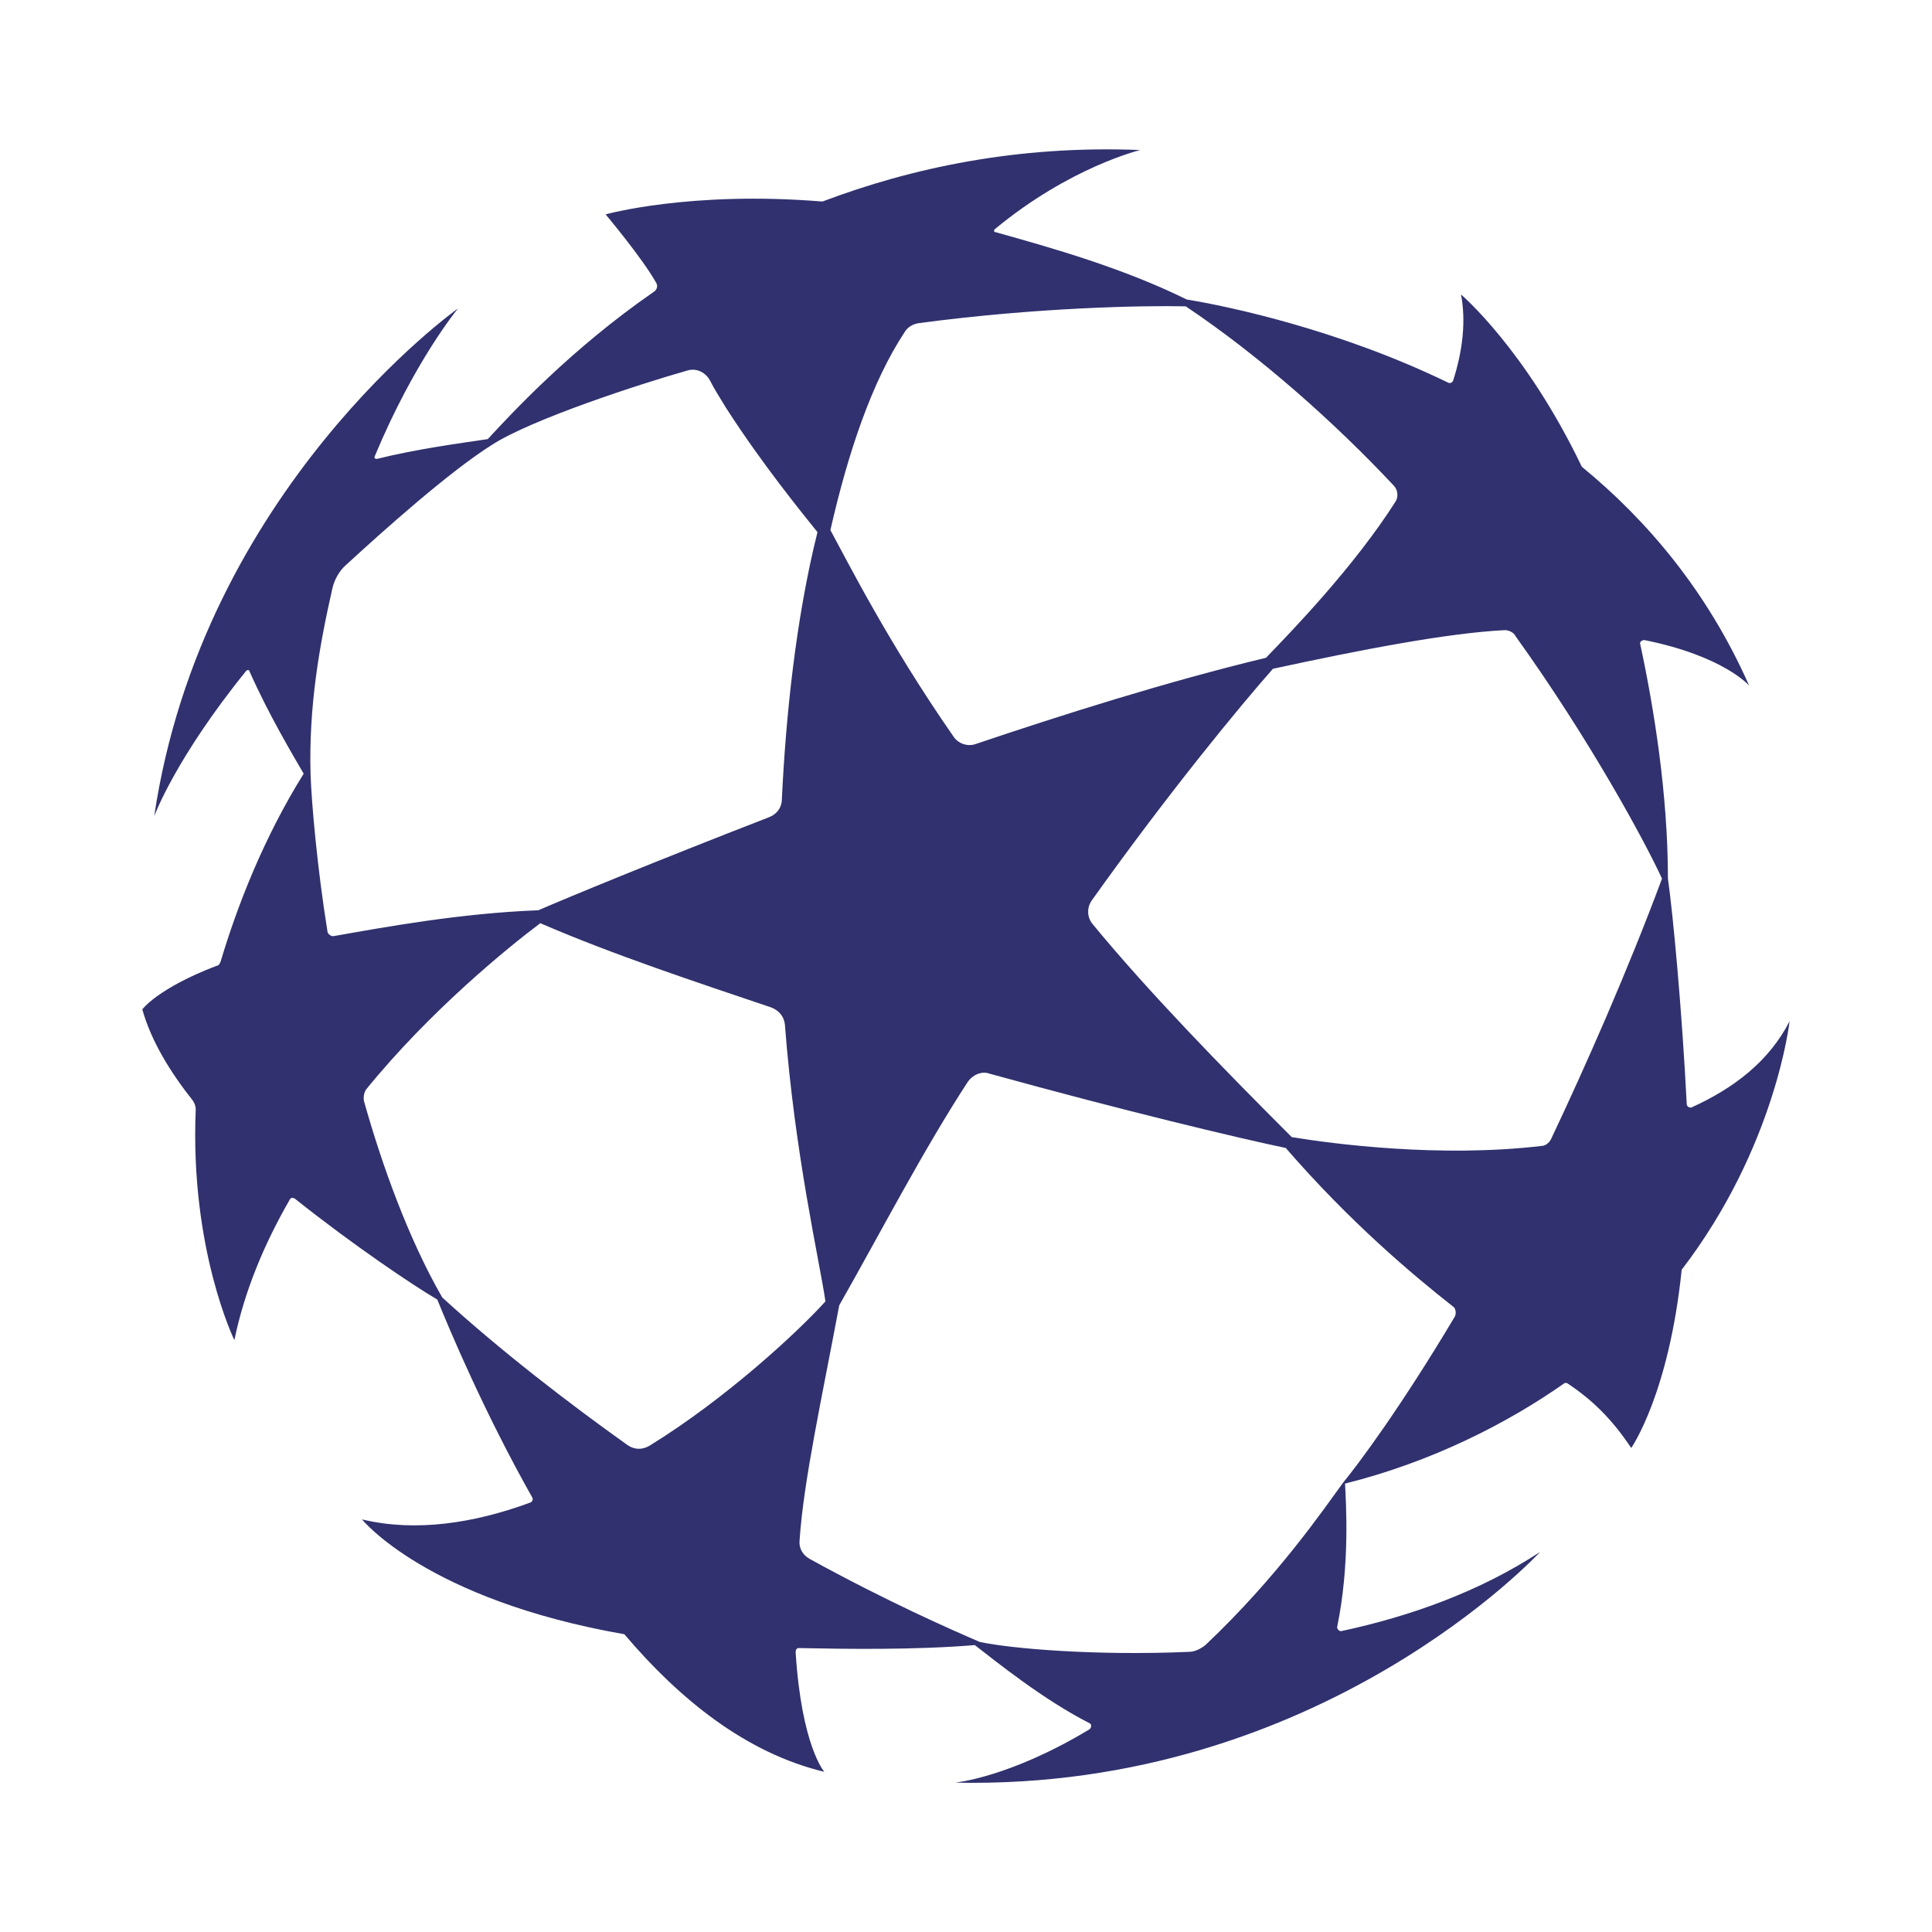
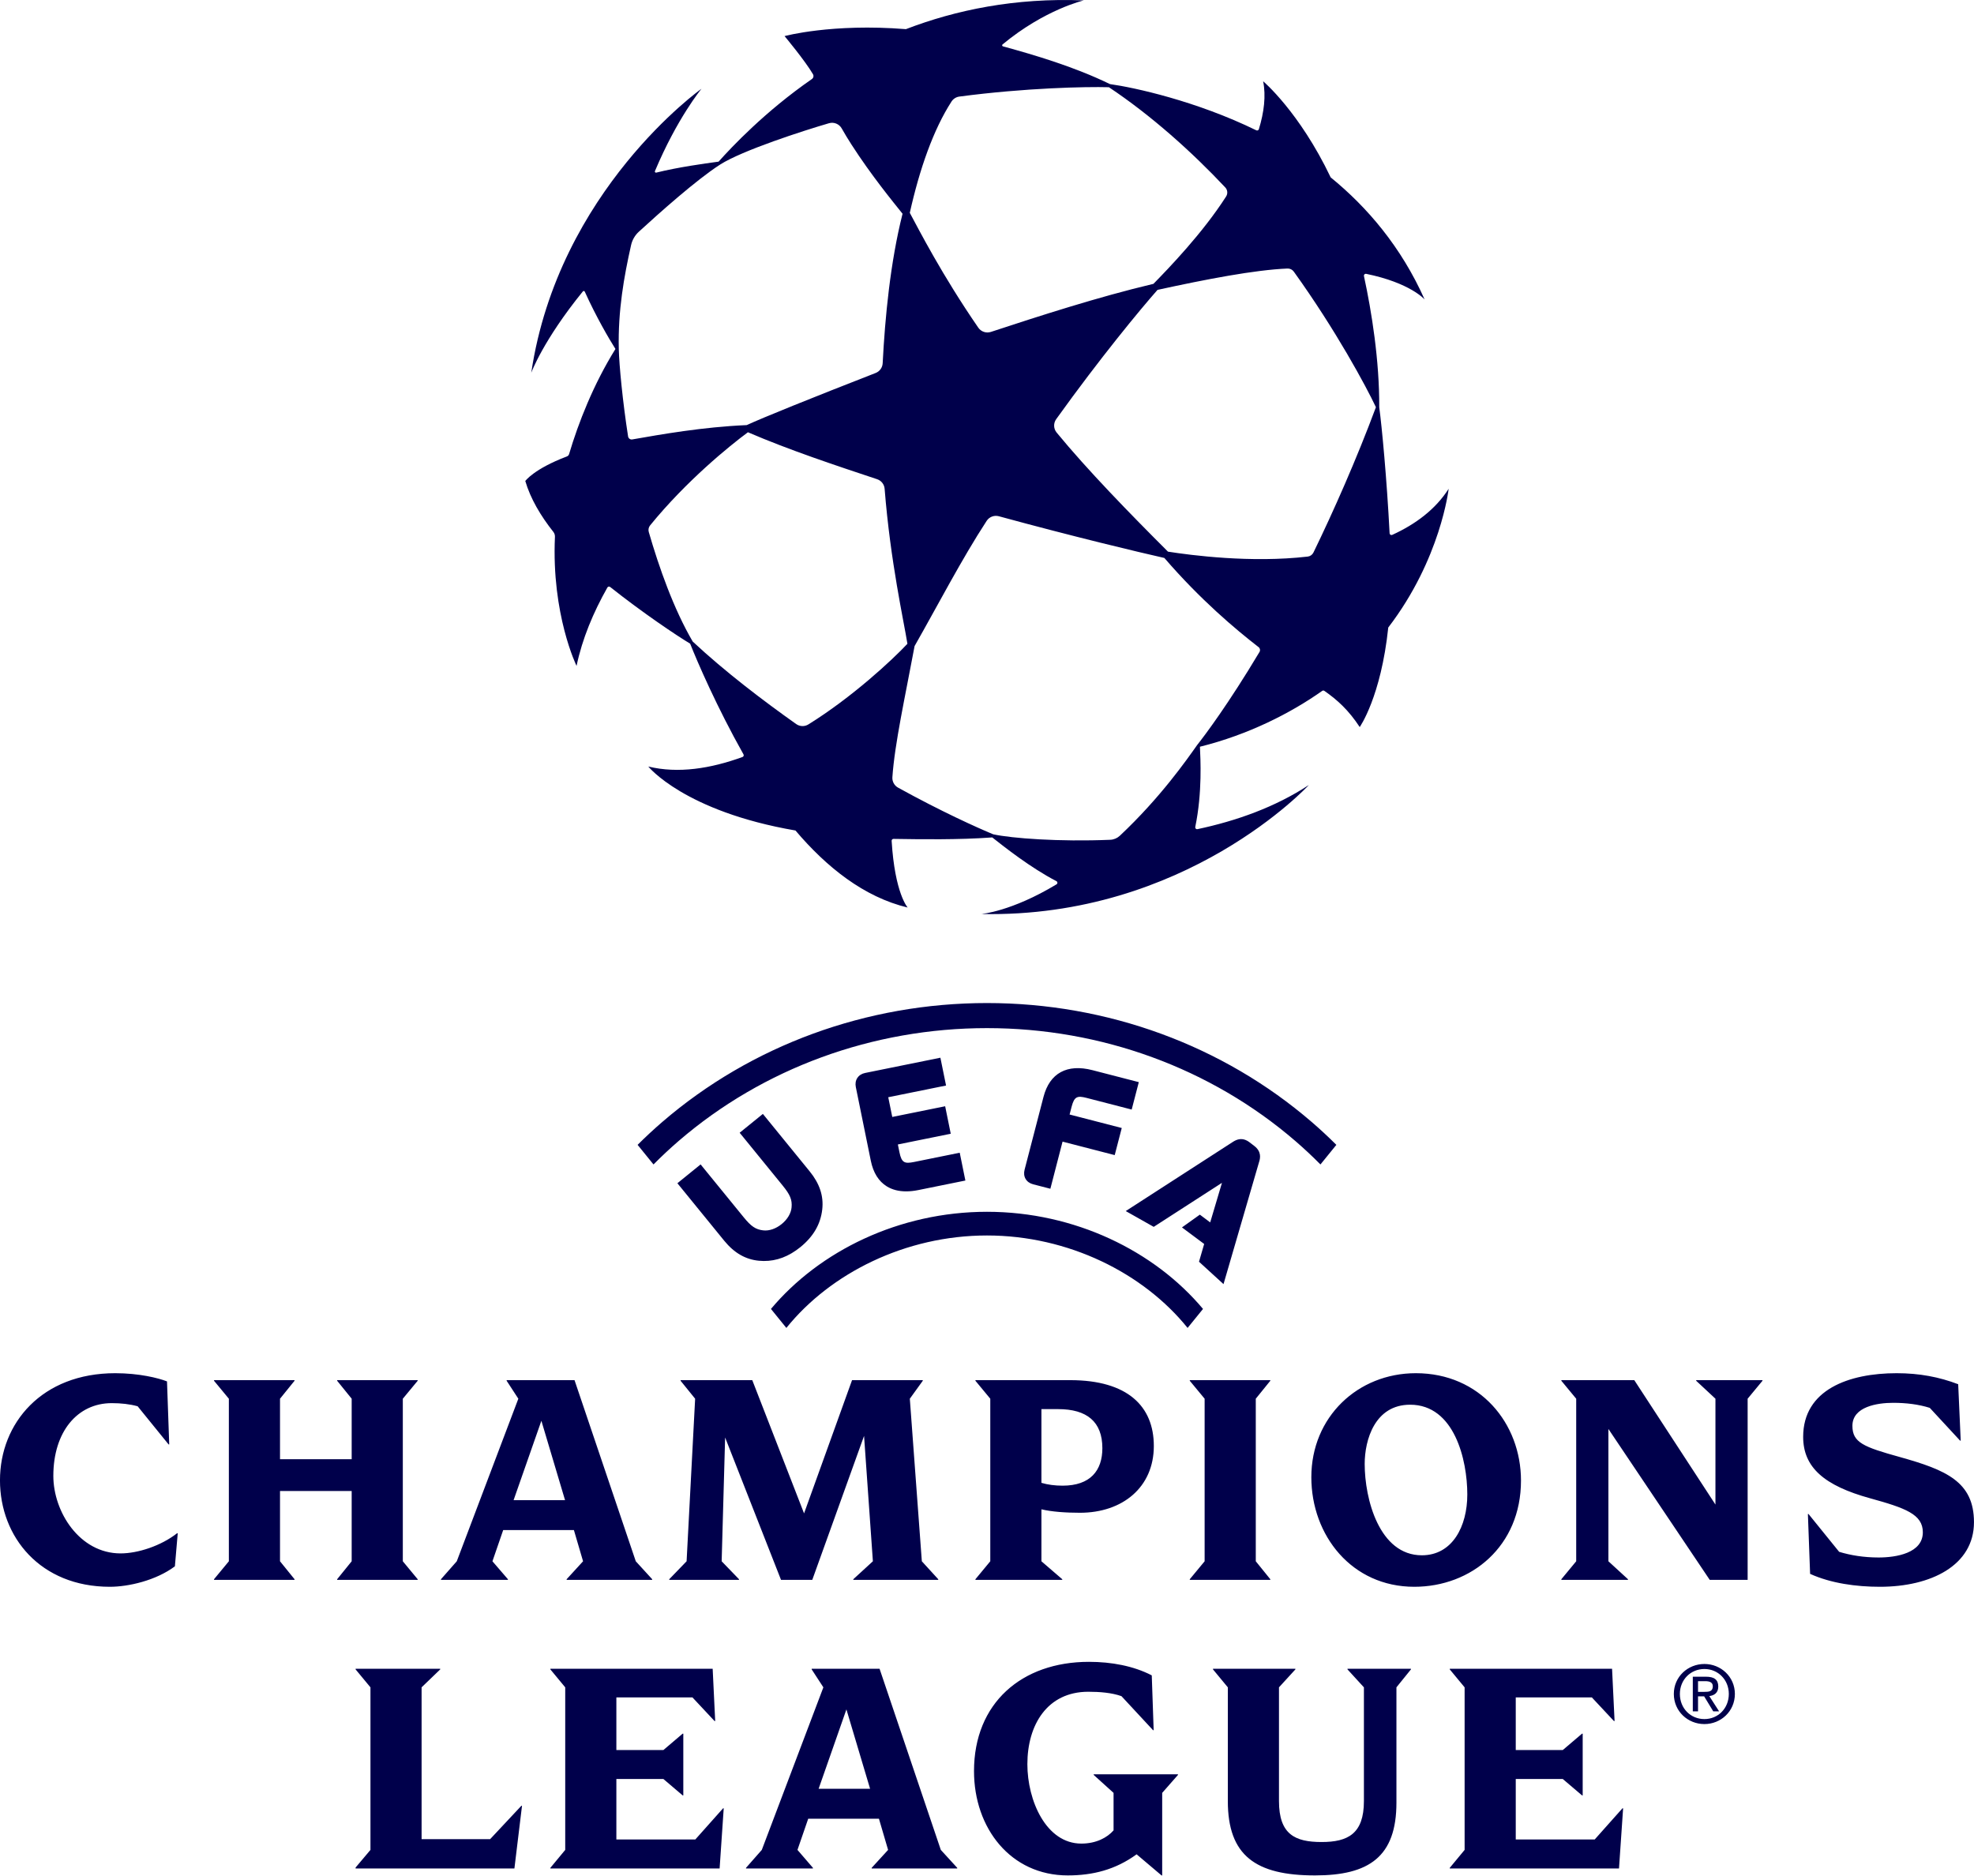
- <svg xmlns="http://www.w3.org/2000/svg" fill="none" viewBox="0 0 32 32">
-   <path fill="#30316E" d="M28.02 18.341c-.033.016-.082-.016-.082-.049-.082-1.607-.23-3.165-.312-3.739 0-1.394-.23-2.82-.459-3.886-.016-.033.033-.066.066-.066 1.312.262 1.738.754 1.738.754-.689-1.558-1.689-2.738-2.771-3.624-.935-1.951-2.001-2.853-2.001-2.853.082.426.033.918-.131 1.427-.016.033-.049.049-.082.033-1.787-.869-3.624-1.263-4.329-1.377-1.066-.525-2.23-.853-3.165-1.115-.033 0-.033-.033-.016-.049 1.246-1.033 2.41-1.312 2.41-1.312-2.033-.082-3.788.295-5.264.853-2.197-.18-3.591.213-3.591.213s.607.722.836 1.131c.033.049.016.115-.033.148-1.377.951-2.361 2.017-2.755 2.443-.443.066-1.181.164-1.837.328-.033 0-.049-.016-.033-.049.656-1.574 1.377-2.443 1.377-2.443S3.357 8.108 2.554 13.52c0 0 .344-.951 1.525-2.41.016-.016.049-.016.049 0 .328.738.722 1.394.902 1.705-.656 1.05-1.099 2.181-1.377 3.116-.016.033-.033.066-.066.066-.984.377-1.23.722-1.23.722.148.525.459 1.033.836 1.509.033.049.049.098.049.148-.098 2.312.64 3.821.64 3.821.164-.803.492-1.591.918-2.329.016-.033.049-.033.082-.016.967.771 1.968 1.443 2.361 1.673.213.525.787 1.886 1.574 3.28.016.033 0 .066-.033.082-.935.344-1.902.492-2.788.279 0 0 1.066 1.328 4.345 1.902.918 1.082 2.017 1.968 3.312 2.279 0 0-.377-.426-.475-1.984 0-.033.016-.066.049-.066.803.016 1.919.033 2.919-.049.361.279 1.131.902 1.902 1.295.033.016.033.066 0 .098-1.328.803-2.23.885-2.23.885 6.051.131 9.691-3.821 9.691-3.821-1.0.656-2.148 1.066-3.296 1.312-.033 0-.066-.033-.066-.066.213-1.033.148-2.033.131-2.378 1.443-.361 2.689-1 3.624-1.656.016-.016.049-.016.066 0 .394.262.722.574 1.05 1.066 0 0 .623-.885.836-2.952 1.558-2.033 1.787-4.116 1.787-4.116-.344.672-.935 1.115-1.623 1.427ZM14.983 5.501c.049-.082.131-.131.23-.148 1.951-.262 3.739-.295 4.427-.279 1.246.836 2.476 1.935 3.444 2.968.066.066.082.18.033.262-.689 1.082-1.705 2.132-2.148 2.591-1.64.394-3.394.951-4.805 1.427-.131.049-.295 0-.377-.131-1.082-1.558-1.755-2.902-2.033-3.411.295-1.295.689-2.46 1.23-3.28ZM5.423 15.422c-.164-1.017-.262-2.099-.279-2.591-.033-1.131.148-2.148.361-3.083.033-.148.115-.295.23-.394.607-.558 1.705-1.541 2.41-1.984.656-.426 2.476-1.017 3.23-1.23.148-.049.295.016.377.148.082.164.18.312.279.476.59.918 1.246 1.722 1.509 2.05-.361 1.443-.525 3.066-.59 4.427 0 .131-.082.246-.213.295-1.902.738-3.329 1.328-3.821 1.541-1.295.049-2.542.279-3.378.426-.049.016-.115-.033-.115-.082Zm5.329 8.527c-.115.066-.246.066-.361-.016-.967-.689-2.099-1.558-3.066-2.443-.558-.967-1-2.197-1.295-3.247-.016-.066 0-.147.033-.197 1.066-1.312 2.361-2.361 2.886-2.755 1.213.525 2.607.984 3.821 1.394.131.049.213.148.23.279.164 2.164.574 3.919.672 4.591-.443.492-1.64 1.607-2.919 2.394Zm13.348-2.148c-.918 1.541-1.623 2.476-1.853 2.755-.312.426-1.082 1.558-2.279 2.689-.082.066-.18.115-.279.115-1.509.066-2.919-.049-3.46-.164-.459-.197-1.541-.672-2.821-1.377-.115-.066-.18-.18-.164-.312.066-.984.377-2.394.656-3.886.689-1.213 1.394-2.575 2.132-3.706.082-.115.23-.18.361-.131 2.197.607 4.116 1.066 4.903 1.23 1.066 1.23 2.099 2.099 2.788 2.64.033.049.033.098.016.148Zm1.591-2.935c-.033.066-.098.115-.164.115-1.673.197-3.444-.033-4.132-.147-1.148-1.148-2.378-2.41-3.296-3.526-.098-.115-.098-.279-.016-.394 1.296-1.82 2.493-3.263 3.001-3.837 1.443-.312 2.87-.59 3.837-.64.066 0 .147.033.18.098 1.246 1.738 2.148 3.411 2.427 4.018-.574 1.541-1.263 3.099-1.837 4.313Z" />
+ <svg xmlns="http://www.w3.org/2000/svg" fill="none" viewBox="0.01 0 441 419">
+   <path fill="#00004b" d="M293.44 123.44c-.244.5-.727.845-1.281.909-12.628 1.465-26.046-.291-31.219-1.103-8.636-8.628-17.985-18.225-24.877-26.612a2.455 2.455 0 0 1-.091-2.992c9.829-13.703 18.83-24.576 22.635-28.881 10.872-2.37 21.713-4.467 29.034-4.767a1.65 1.65 0 0 1 1.403.682c9.437 13.126 16.187 25.703 18.353 30.299-4.333 11.642-9.546 23.403-13.957 32.466zm-12.048 22.208c-6.961 11.654-12.249 18.68-13.944 20.816-2.3 3.247-8.163 11.706-17.271 20.262a3.33 3.33 0 0 1-2.138.895c-11.406.475-22.011-.325-26.141-1.226-3.497-1.446-11.636-5.106-21.256-10.425a2.47 2.47 0 0 1-1.27-2.321c.502-7.457 2.868-18.079 4.961-29.312 5.175-9.087 10.54-19.455 16.103-27.971a2.47 2.47 0 0 1 2.718-1.03c16.657 4.547 31.111 8 36.979 9.32 8.035 9.317 15.821 15.868 21.059 19.929.326.253.41.709.2 1.063m-100.78 16.195a2.47 2.47 0 0 1-2.73-.079c-7.253-5.134-15.907-11.695-23.115-18.43-4.252-7.266-7.531-16.565-9.82-24.484a1.62 1.62 0 0 1 .302-1.473c8.088-9.943 17.795-17.81 21.853-20.805 9.155 3.95 19.663 7.433 28.855 10.49a2.46 2.46 0 0 1 1.682 2.14c1.296 16.352 4.292 29.576 5.092 34.629-3.432 3.667-12.4 11.98-22.119 18.012m-40.286-64.342c-1.2-7.72-1.989-15.826-2.076-19.539-.199-8.573 1.163-16.166 2.745-23.196a5.77 5.77 0 0 1 1.728-2.991c4.595-4.209 12.904-11.634 18.148-14.997 4.943-3.17 18.681-7.604 24.346-9.25a2.47 2.47 0 0 1 2.833 1.161 74 74 0 0 0 2.148 3.554c4.46 6.943 9.375 12.92 11.445 15.509-2.744 10.894-3.91 23.109-4.441 33.413a2.47 2.47 0 0 1-1.569 2.165c-14.333 5.59-25.166 9.965-28.806 11.645-9.848.416-19.228 2.094-25.559 3.2a.81.81 0 0 1-.942-.673zm72.254-74.816a2.47 2.47 0 0 1 1.752-1.109c14.739-1.947 28.224-2.233 33.407-2.09 9.432 6.272 18.649 14.547 26.005 22.395.515.55.592 1.378.185 2.014-5.249 8.208-12.883 16.09-16.236 19.522-12.436 2.943-25.62 7.227-36.321 10.739a2.48 2.48 0 0 1-2.807-.948c-8.12-11.794-13.28-21.905-15.303-25.656 2.196-9.833 5.267-18.59 9.318-24.865zm98.455 96.817a.414.414 0 0 1-.582-.355c-.618-12.107-1.732-23.871-2.315-28.173.047-10.456-1.687-21.306-3.417-29.306a.412.412 0 0 1 .485-.49c9.894 2.02 13.07 5.725 13.07 5.725-5.238-11.741-12.785-20.59-20.988-27.276-7.013-14.68-15.085-21.47-15.085-21.47.653 3.247.203 6.919-.954 10.709a.413.413 0 0 1-.576.246c-13.442-6.571-27.322-9.572-32.691-10.323-8.023-3.899-16.786-6.479-23.912-8.434a.245.245 0 0 1-.089-.425c9.458-7.847 18.158-9.844 18.158-9.844-15.402-.617-28.659 2.168-39.744 6.426-16.562-1.326-27.112 1.553-27.112 1.553s4.573 5.47 6.351 8.516a.82.82 0 0 1-.249 1.083c-10.417 7.218-17.891 15.148-20.838 18.449-3.283.444-8.969 1.228-13.935 2.452a.247.247 0 0 1-.286-.337c4.973-11.838 10.394-18.391 10.394-18.391s-31.964 22.68-38.023 63.438c0 0 2.632-7.225 11.532-18.175a.25.25 0 0 1 .42.054c2.522 5.58 5.405 10.534 6.854 12.808-4.895 7.874-8.274 16.46-10.355 23.485a.81.81 0 0 1-.496.53c-7.403 2.808-9.289 5.487-9.289 5.487 1.151 3.928 3.411 7.757 6.266 11.366.248.312.374.702.357 1.1-.786 17.394 4.83 28.843 4.83 28.843 1.268-6.075 3.751-11.976 6.887-17.514a.414.414 0 0 1 .617-.119c7.306 5.798 14.874 10.867 17.877 12.667 1.549 3.952 5.984 14.207 11.91 24.728a.412.412 0 0 1-.216.59c-7.096 2.583-14.376 3.752-21.051 2.128 0 0 8.05 10.02 32.882 14.293 6.889 8.134 15.273 14.87 25.064 17.21 0 0-2.87-3.152-3.579-14.898a.41.41 0 0 1 .415-.437c6.131.092 14.448.225 22.061-.327 2.698 2.125 8.586 6.79 14.329 9.763.286.148.304.55.029.717-10.095 6.097-16.812 6.628-16.812 6.628 45.727.973 73.182-28.815 73.182-28.815-7.532 4.95-16.23 8.026-24.888 9.86a.41.41 0 0 1-.487-.489c1.608-7.769 1.157-15.28 1.044-17.928 10.849-2.688 20.313-7.53 27.32-12.48.141-.1.33-.1.473-.002 2.917 2.027 5.413 4.301 7.904 8.087 0 0 4.744-6.704 6.376-22.237 11.746-15.316 13.492-30.993 13.492-30.993-2.947 4.603-7.397 7.92-12.61 10.297m-90.53 151.23c-19.613 0-37.407 8.757-48.261 21.705l3.443 4.242c9.857-12.24 26.626-20.656 44.818-20.656 18.194 0 34.962 8.416 44.819 20.656l3.443-4.242c-10.855-12.948-28.648-21.705-48.262-21.705m-45.877 2.749c-1.29 1.047-2.79 1.558-4.114 1.401-1.678-.192-2.697-.878-4.367-2.935l-9.618-11.799-5.186 4.206 10.475 12.86c2.226 2.723 4.764 4.181 7.755 4.455q.531.05 1.05.054c2.9.025 5.593-.995 8.203-3.102 2.907-2.37 4.503-5.121 4.877-8.411.34-2.981-.571-5.758-2.791-8.488l-10.473-12.856-5.186 4.206 9.614 11.805v.002c1.676 2.049 2.139 3.186 1.984 4.867-.116 1.323-.926 2.685-2.223 3.735m35.47-37.172-16.8 3.403c-.767.155-1.374.538-1.751 1.11-.381.571-.498 1.276-.343 2.041l3.348 16.461c.545 2.677 1.748 4.605 3.576 5.731 1.209.744 2.659 1.116 4.33 1.115q1.278-.002 2.722-.294l10.5-2.126-1.263-6.214-10.215 2.07c-2.091.422-2.77.191-3.247-2.151l-.359-1.766 11.815-2.393-1.249-6.143-11.816 2.392-.897-4.407 12.913-2.616zm32.668 8.982 10.067 2.602 1.591-6.126-10.352-2.676c-5.674-1.467-9.56.653-10.94 5.968l-4.227 16.278c-.195.756-.116 1.465.231 2.055.347.589.93 1.003 1.687 1.199l3.843.993 2.724-10.528 11.651 3.012 1.574-6.055-11.655-3.014.453-1.74c.599-2.308 1.289-2.502 3.353-1.968m52.237 14.867 3.554-4.379a102 102 0 0 0-5.516-5.12c-19.887-17.131-45.648-26.564-72.536-26.564s-52.647 9.433-72.536 26.564a103 103 0 0 0-5.516 5.119l3.554 4.379a98 98 0 0 1 5.63-5.258c18.87-16.252 43.327-25.202 68.868-25.202s49.998 8.95 68.867 25.202a97 97 0 0 1 5.631 5.259m-27.13 21.732 1.153-3.969-4.96-3.698 3.994-2.855 2.313 1.734 2.627-8.839-15.244 9.836-6.249-3.528 23.911-15.441c.922-.596 2.183-1.121 3.779.104l1.022.786c1.611 1.238 1.381 2.656 1.066 3.615l-7.937 27.256zm-112.53 129.08h-17.634v-13.513h10.509l4.302 3.661h.144v-13.795h-.144l-4.302 3.661h-10.509v-11.755h17l4.938 5.28h.14l-.564-11.686h-36.258v.143l3.319 4.011v36.317l-3.319 4.01v.141h37.81l.917-13.442h-.143zm6.662-89.816 12.487 31.813h6.983l11.569-32.163 1.973 28.008-4.374 4.011v.144h18.974v-.144l-3.665-4.011-2.684-36.317 2.894-4.011v-.139h-15.799l-10.723 29.768-11.569-29.768H152.06v.139l3.246 4.011-1.907 36.317-3.876 4.011v.144h15.585v-.144l-3.877-4.011zm-52.504 89.745H94.196v-33.922l4.164-4.011v-.143H79.452v.143l3.32 4.011v36.317l-3.32 3.939v.212h35.48l1.696-14.003h-.145zm-34.17-58.076v.144H93.32v-.144l-3.319-4.011v-36.317l3.319-4.011v-.139H75.331v.139l3.246 4.011v13.514H62.566v-13.514l3.245-4.011v-.139H47.823v.139l3.316 4.011v36.317l-3.316 4.011v.144h17.988v-.144l-3.245-4.011v-15.694h16.01v15.694zm280.94 58.147h-17.635v-13.513h10.508l4.303 3.661h.143v-13.795h-.143l-4.303 3.661h-10.508v-11.755h17.001l4.936 5.28h.14l-.562-11.686h-36.258v.143l3.318 4.011v36.317l-3.318 4.01v.141h37.809l.918-13.442h-.144zm-161.88-11.332-5.288-17.732-6.209 17.732zm15.8 13.656 3.668 4.01v.141h-19.113v-.141l3.668-4.01-2.045-6.967h-15.8l-2.401 6.967 3.457 4.01v.141h-14.953v-.141l3.528-4.01 13.754-36.317-2.611-4.011v-.143h15.165zm-183.24-66.24c-9.172 0-15.026-9.292-15.026-17.317 0-9.852 5.36-16.255 13.049-16.255 2.045 0 4.022.211 5.786.7l6.911 8.519h.143l-.494-14.077c-1.977-.773-6.277-1.831-11.57-1.831-16.361 0-25.744 11.122-25.744 23.931 0 12.67 9.028 23.787 24.546 23.787 4.162 0 10.299-1.405 14.53-4.572l.635-7.39h-.14c-3.596 2.814-8.75 4.505-12.626 4.505m256.85 5.769-3.245-4.011v-36.317l3.245-4.011v-.139h-17.988v.139l3.316 4.011v36.317l-3.316 4.011v.144h17.988zm-39.458 43.719 4.442 4.015v8.375c-1.412 1.617-3.88 2.953-7.193 2.953-7.901 0-12.063-9.641-12.063-17.735 0-8.798 4.446-16.187 13.614-16.187 2.539 0 5.22.212 7.405.983l7.055 7.6h.14l-.424-12.244c-4.09-2.112-9.028-3.023-14.036-3.023-15.023 0-25.675 9.219-25.675 24.42 0 12.736 8.183 23.297 20.949 23.297 5.574 0 10.651-1.269 15.377-4.715l5.57 4.715h.144v-18.439l3.525-4.015v-.14h-18.83zm-11.675-65.253c1.412.422 3.032.632 4.726.632 6.209 0 8.889-3.378 8.889-8.376 0-5.913-3.457-8.726-9.878-8.726h-3.737zm-11.425 17.523v-36.317l-3.318-4.011v-.139h21.163c12.838 0 18.692 5.837 18.692 14.711 0 9.218-6.983 14.918-16.505 14.918-3.103 0-6.278-.212-8.607-.773v11.611l4.655 4.011v.144h-19.398v-.144zm106.57-14.921c0-7.74-2.891-20.058-12.769-20.058-7.9 0-10.157 7.882-10.157 13.23 0 7.814 3.246 20.412 12.77 20.412 6.839 0 10.156-6.477 10.156-13.584m-11.851 20.62c-13.966 0-22.994-11.472-22.994-24.488 0-13.445 10.368-23.23 23.348-23.23 14.317 0 23.488 11.193 23.488 24.002 0 14.639-11.074 23.716-23.842 23.716m-14.917 18.455 3.669 4.011v25.41c0 7.318-3.597 9.148-9.452 9.148-5.926 0-9.522-1.691-9.522-9.148v-25.41l3.668-4.011v-.143h-18.412v.143l3.317 4.011v25.41c0 12.172 6.207 16.609 19.466 16.609 12.063 0 18.2-4.154 18.2-16.259v-25.76l3.242-4.011v-.143h-14.176zm85.191 5.483c0-3.172-2.411-5.57-5.453-5.57-3.075 0-5.482 2.398-5.482 5.57 0 3.237 2.407 5.619 5.482 5.619 3.042 0 5.453-2.382 5.453-5.619m1.353 0c0 3.894-3.143 6.734-6.806 6.734-3.695 0-6.833-2.84-6.833-6.734 0-3.847 3.138-6.691 6.833-6.691 3.663 0 6.806 2.844 6.806 6.691m-6.816-.464c.992 0 1.885-.054 1.885-1.249 0-.963-.872-1.137-1.699-1.137h-1.603v2.386zm1.102.947 2.19 3.41h-1.306l-2.039-3.355h-1.364v3.355h-1.167v-7.74h2.954c1.834 0 2.737.675 2.737 2.199 0 1.386-.872 1.984-2.005 2.131m-2.932-70.448 4.304 4.011v23.648l-18.13-27.798h-16.294v.139l3.317 4.011v36.317l-3.317 4.011v.144h14.883v-.144l-4.371-4.011v-29.561l22.639 33.716h8.466v-40.472l3.314-4.011v-.139h-14.811zm45.484 17.034c-8.112-2.252-10.58-3.238-10.58-6.967 0-4.293 5.574-5.14 9.1-5.14 2.963 0 5.714.35 8.183 1.126l6.771 7.321h.14l-.563-12.601c-4.235-1.616-8.677-2.464-13.754-2.464-10.652 0-20.88 3.661-20.88 14.221 0 6.825 4.726 10.907 14.954 13.724 7.901 2.181 11.781 3.587 11.781 7.6 0 4.644-5.926 5.628-9.878 5.628-3.314 0-6.277-.491-8.818-1.266l-6.839-8.445h-.143l.494 13.371c4.658 2.112 10.3 2.885 15.588 2.885 11.427 0 21.021-4.783 21.021-14.425 0-9.08-6.277-11.683-16.577-14.568m-309.68 9.641h11.497l-5.288-17.737zm-1.268 17.808H98.525v-.144l3.53-4.011 13.753-36.317-2.61-4.011v-.139h15.163l13.684 40.467 3.668 4.011v.144H126.6v-.144l3.67-4.011-2.047-6.967h-15.8l-2.4 6.967 3.457 4.011z" data-source="https://football-logos.cc" />
</svg>
